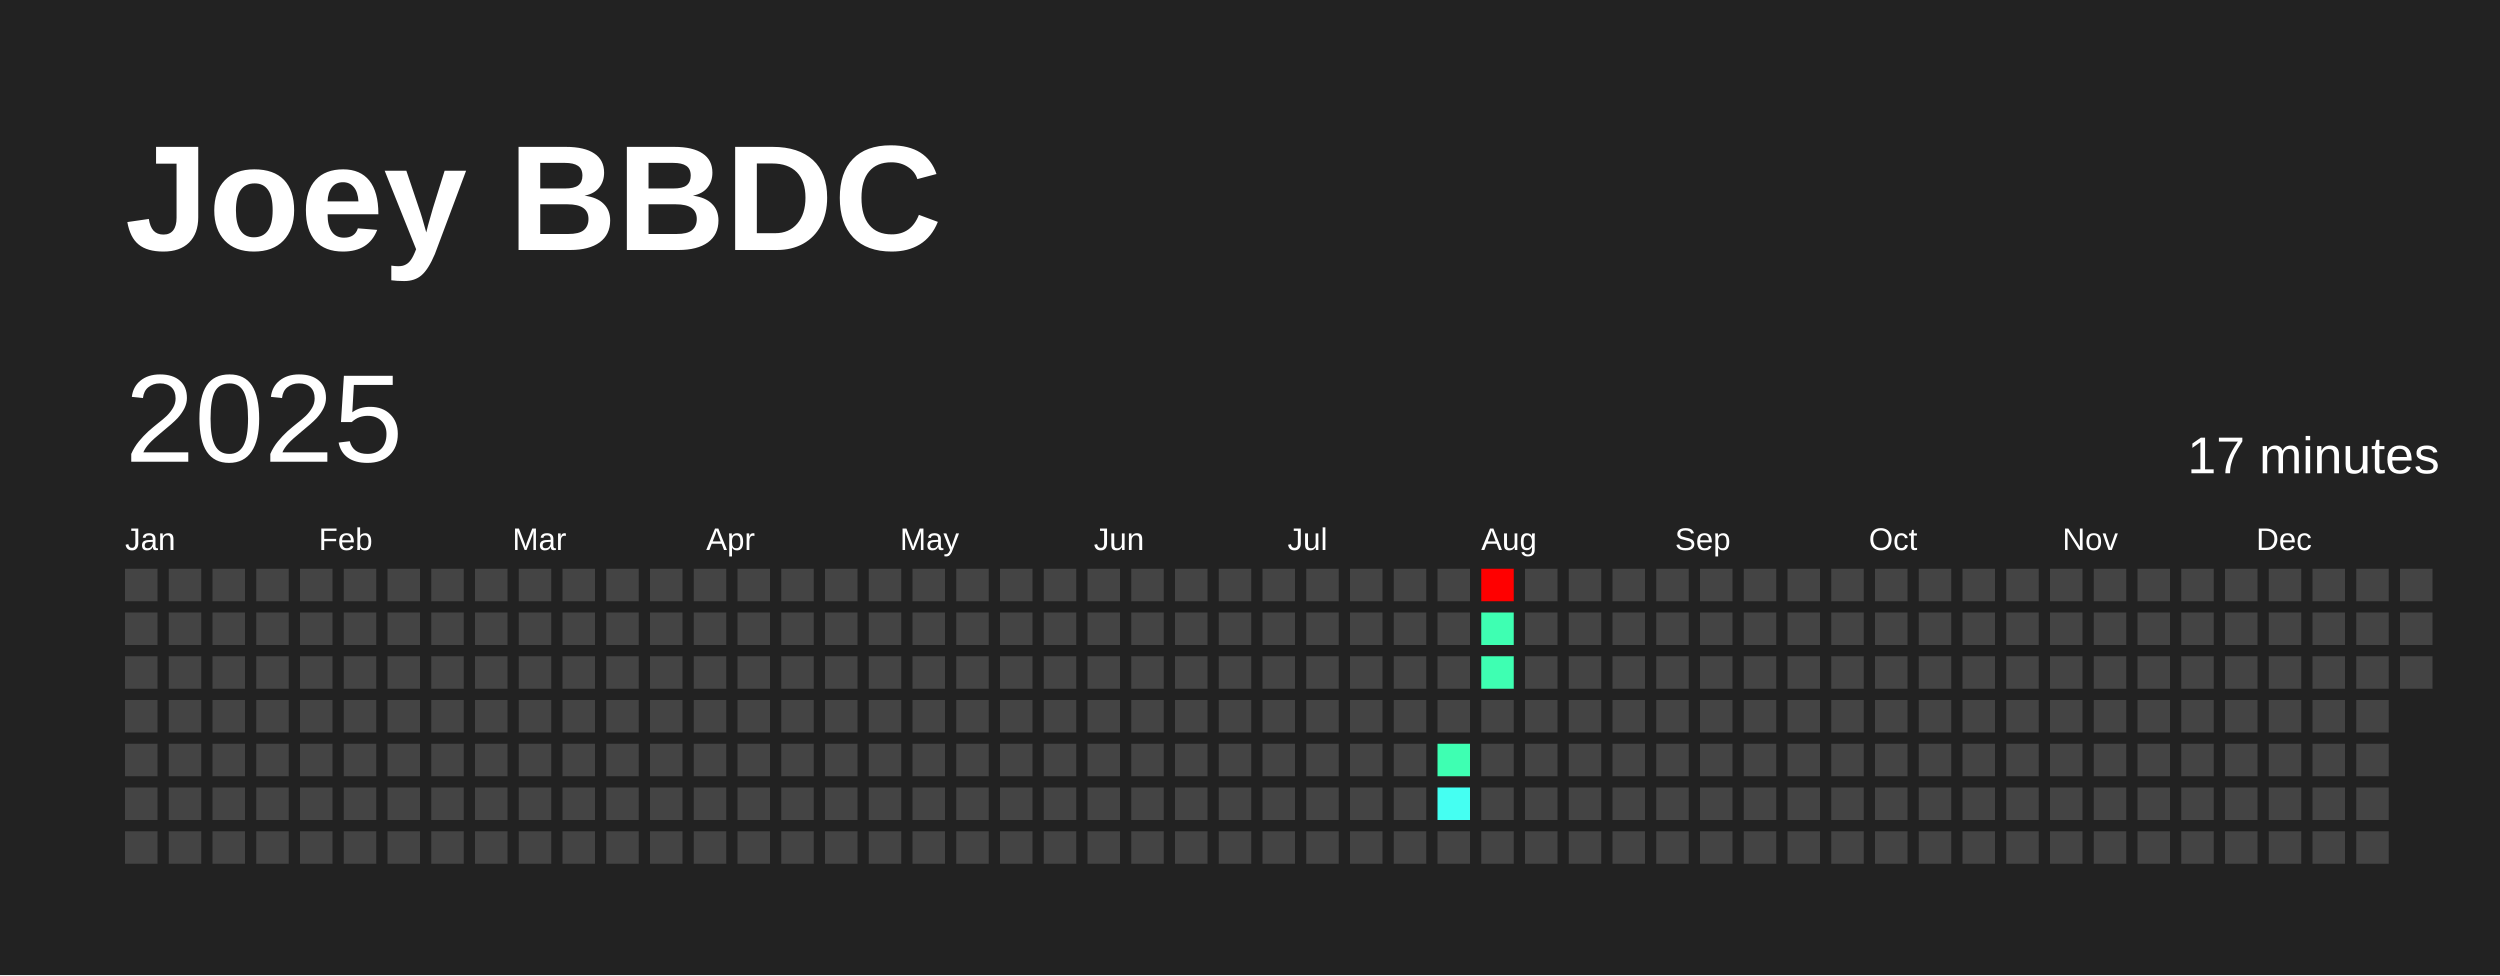
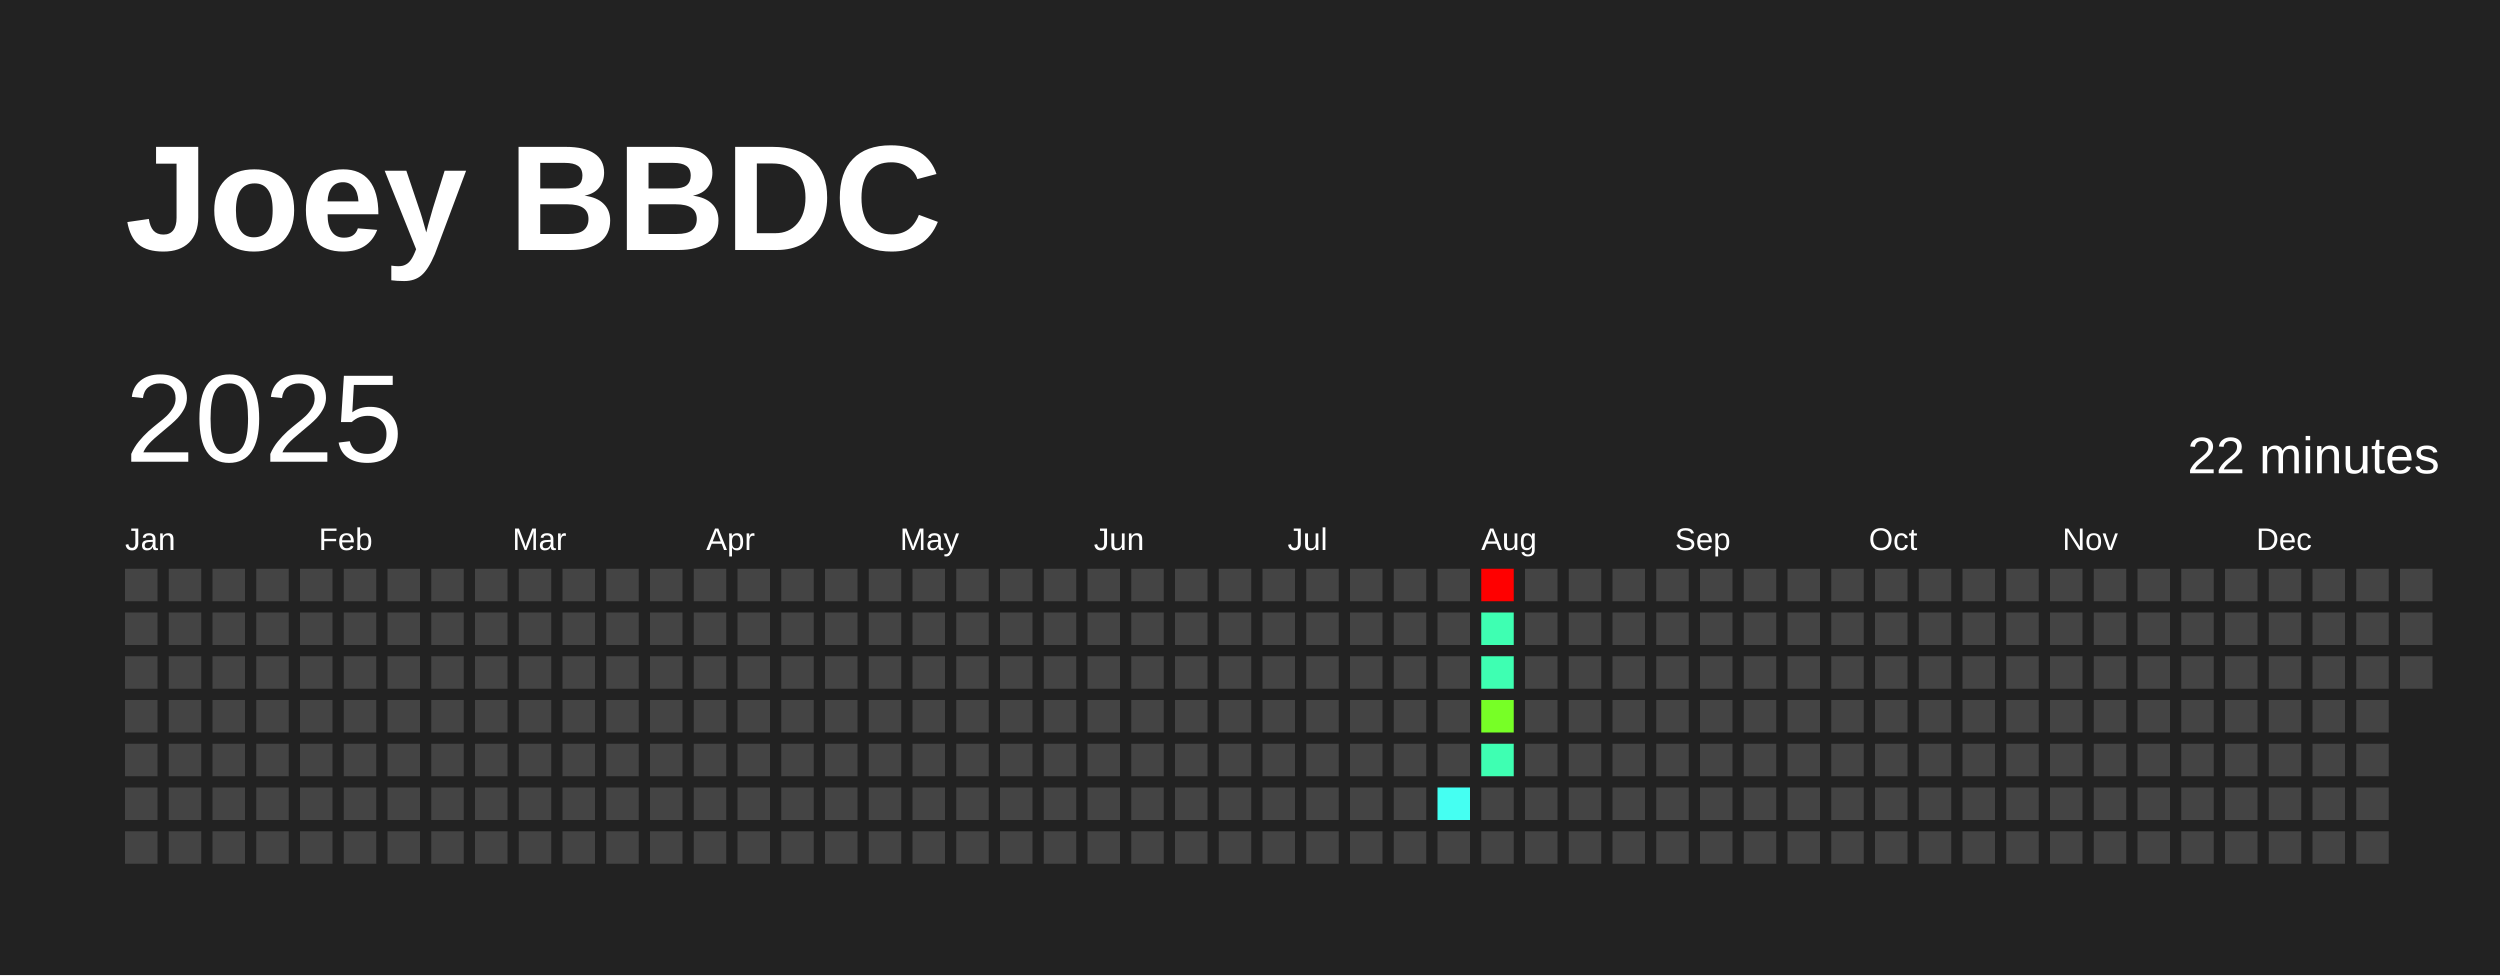
<svg xmlns="http://www.w3.org/2000/svg" baseProfile="full" height="78mm" version="1.1" viewBox="0,0,200,78" width="200mm">
  <defs />
  <rect fill="#222222" height="78" width="200" x="0" y="0" />
  <text fill="#FFFFFF" style="font-size:12px; font-family:Arial; font-weight:bold;" x="10" y="20">Joey BBDC</text>
  <text dominant-baseline="hanging" fill="#FFFFFF" style="font-size:10.0px; font-family:Arial;" x="10" y="30">2025</text>
-   <text dominant-baseline="hanging" fill="#FFFFFF" style="font-size:4.125px; font-family:Arial;" x="175" y="35">17 minutes</text>
+   <text dominant-baseline="hanging" fill="#FFFFFF" style="font-size:4.125px; font-family:Arial;" x="175" y="35">22 minutes</text>
  <text fill="#FFFFFF" style="font-size:2.5px; font-family:Arial" x="10.0" y="44">Jan</text>
  <text fill="#FFFFFF" style="font-size:2.5px; font-family:Arial" x="25.5" y="44">Feb</text>
  <text fill="#FFFFFF" style="font-size:2.5px; font-family:Arial" x="41.0" y="44">Mar</text>
  <text fill="#FFFFFF" style="font-size:2.5px; font-family:Arial" x="56.5" y="44">Apr</text>
  <text fill="#FFFFFF" style="font-size:2.5px; font-family:Arial" x="72.0" y="44">May</text>
  <text fill="#FFFFFF" style="font-size:2.5px; font-family:Arial" x="87.5" y="44">Jun</text>
  <text fill="#FFFFFF" style="font-size:2.5px; font-family:Arial" x="103.0" y="44">Jul</text>
  <text fill="#FFFFFF" style="font-size:2.5px; font-family:Arial" x="118.5" y="44">Aug</text>
  <text fill="#FFFFFF" style="font-size:2.5px; font-family:Arial" x="134.0" y="44">Sep</text>
  <text fill="#FFFFFF" style="font-size:2.5px; font-family:Arial" x="149.5" y="44">Oct</text>
  <text fill="#FFFFFF" style="font-size:2.5px; font-family:Arial" x="165.0" y="44">Nov</text>
  <text fill="#FFFFFF" style="font-size:2.5px; font-family:Arial" x="180.5" y="44">Dec</text>
  <rect fill="#444444" height="2.6" width="2.6" x="10.0" y="45.5" />
  <rect fill="#444444" height="2.6" width="2.6" x="10.0" y="49.0" />
  <rect fill="#444444" height="2.6" width="2.6" x="10.0" y="52.5" />
  <rect fill="#444444" height="2.6" width="2.6" x="10.0" y="56.0" />
  <rect fill="#444444" height="2.6" width="2.6" x="10.0" y="59.5" />
  <rect fill="#444444" height="2.6" width="2.6" x="10.0" y="63.0" />
  <rect fill="#444444" height="2.6" width="2.6" x="10.0" y="66.5" />
  <rect fill="#444444" height="2.6" width="2.6" x="13.5" y="45.5" />
  <rect fill="#444444" height="2.6" width="2.6" x="13.5" y="49.0" />
  <rect fill="#444444" height="2.6" width="2.6" x="13.5" y="52.5" />
  <rect fill="#444444" height="2.6" width="2.6" x="13.5" y="56.0" />
  <rect fill="#444444" height="2.6" width="2.6" x="13.5" y="59.5" />
  <rect fill="#444444" height="2.6" width="2.6" x="13.5" y="63.0" />
  <rect fill="#444444" height="2.6" width="2.6" x="13.5" y="66.5" />
  <rect fill="#444444" height="2.6" width="2.6" x="17.0" y="45.5" />
  <rect fill="#444444" height="2.6" width="2.6" x="17.0" y="49.0" />
  <rect fill="#444444" height="2.6" width="2.6" x="17.0" y="52.5" />
  <rect fill="#444444" height="2.6" width="2.6" x="17.0" y="56.0" />
  <rect fill="#444444" height="2.6" width="2.6" x="17.0" y="59.5" />
  <rect fill="#444444" height="2.6" width="2.6" x="17.0" y="63.0" />
  <rect fill="#444444" height="2.6" width="2.6" x="17.0" y="66.5" />
  <rect fill="#444444" height="2.6" width="2.6" x="20.5" y="45.5" />
  <rect fill="#444444" height="2.6" width="2.6" x="20.5" y="49.0" />
  <rect fill="#444444" height="2.6" width="2.6" x="20.5" y="52.5" />
  <rect fill="#444444" height="2.6" width="2.6" x="20.5" y="56.0" />
  <rect fill="#444444" height="2.6" width="2.6" x="20.5" y="59.5" />
  <rect fill="#444444" height="2.6" width="2.6" x="20.5" y="63.0" />
  <rect fill="#444444" height="2.6" width="2.6" x="20.5" y="66.5" />
  <rect fill="#444444" height="2.6" width="2.6" x="24.0" y="45.5" />
  <rect fill="#444444" height="2.6" width="2.6" x="24.0" y="49.0" />
  <rect fill="#444444" height="2.6" width="2.6" x="24.0" y="52.5" />
  <rect fill="#444444" height="2.6" width="2.6" x="24.0" y="56.0" />
  <rect fill="#444444" height="2.6" width="2.6" x="24.0" y="59.5" />
  <rect fill="#444444" height="2.6" width="2.6" x="24.0" y="63.0" />
  <rect fill="#444444" height="2.6" width="2.6" x="24.0" y="66.5" />
  <rect fill="#444444" height="2.6" width="2.6" x="27.5" y="45.5" />
  <rect fill="#444444" height="2.6" width="2.6" x="27.5" y="49.0" />
  <rect fill="#444444" height="2.6" width="2.6" x="27.5" y="52.5" />
  <rect fill="#444444" height="2.6" width="2.6" x="27.5" y="56.0" />
  <rect fill="#444444" height="2.6" width="2.6" x="27.5" y="59.5" />
  <rect fill="#444444" height="2.6" width="2.6" x="27.5" y="63.0" />
  <rect fill="#444444" height="2.6" width="2.6" x="27.5" y="66.5" />
  <rect fill="#444444" height="2.6" width="2.6" x="31.0" y="45.5" />
  <rect fill="#444444" height="2.6" width="2.6" x="31.0" y="49.0" />
  <rect fill="#444444" height="2.6" width="2.6" x="31.0" y="52.5" />
  <rect fill="#444444" height="2.6" width="2.6" x="31.0" y="56.0" />
  <rect fill="#444444" height="2.6" width="2.6" x="31.0" y="59.5" />
  <rect fill="#444444" height="2.6" width="2.6" x="31.0" y="63.0" />
  <rect fill="#444444" height="2.6" width="2.6" x="31.0" y="66.5" />
  <rect fill="#444444" height="2.6" width="2.6" x="34.5" y="45.5" />
  <rect fill="#444444" height="2.6" width="2.6" x="34.5" y="49.0" />
  <rect fill="#444444" height="2.6" width="2.6" x="34.5" y="52.5" />
  <rect fill="#444444" height="2.6" width="2.6" x="34.5" y="56.0" />
  <rect fill="#444444" height="2.6" width="2.6" x="34.5" y="59.5" />
  <rect fill="#444444" height="2.6" width="2.6" x="34.5" y="63.0" />
  <rect fill="#444444" height="2.6" width="2.6" x="34.5" y="66.5" />
  <rect fill="#444444" height="2.6" width="2.6" x="38.0" y="45.5" />
  <rect fill="#444444" height="2.6" width="2.6" x="38.0" y="49.0" />
  <rect fill="#444444" height="2.6" width="2.6" x="38.0" y="52.5" />
  <rect fill="#444444" height="2.6" width="2.6" x="38.0" y="56.0" />
  <rect fill="#444444" height="2.6" width="2.6" x="38.0" y="59.5" />
  <rect fill="#444444" height="2.6" width="2.6" x="38.0" y="63.0" />
  <rect fill="#444444" height="2.6" width="2.6" x="38.0" y="66.5" />
  <rect fill="#444444" height="2.6" width="2.6" x="41.5" y="45.5" />
  <rect fill="#444444" height="2.6" width="2.6" x="41.5" y="49.0" />
  <rect fill="#444444" height="2.6" width="2.6" x="41.5" y="52.5" />
  <rect fill="#444444" height="2.6" width="2.6" x="41.5" y="56.0" />
  <rect fill="#444444" height="2.6" width="2.6" x="41.5" y="59.5" />
  <rect fill="#444444" height="2.6" width="2.6" x="41.5" y="63.0" />
  <rect fill="#444444" height="2.6" width="2.6" x="41.5" y="66.5" />
  <rect fill="#444444" height="2.6" width="2.6" x="45.0" y="45.5" />
  <rect fill="#444444" height="2.6" width="2.6" x="45.0" y="49.0" />
  <rect fill="#444444" height="2.6" width="2.6" x="45.0" y="52.5" />
  <rect fill="#444444" height="2.6" width="2.6" x="45.0" y="56.0" />
  <rect fill="#444444" height="2.6" width="2.6" x="45.0" y="59.5" />
  <rect fill="#444444" height="2.6" width="2.6" x="45.0" y="63.0" />
  <rect fill="#444444" height="2.6" width="2.6" x="45.0" y="66.5" />
  <rect fill="#444444" height="2.6" width="2.6" x="48.5" y="45.5" />
  <rect fill="#444444" height="2.6" width="2.6" x="48.5" y="49.0" />
  <rect fill="#444444" height="2.6" width="2.6" x="48.5" y="52.5" />
  <rect fill="#444444" height="2.6" width="2.6" x="48.5" y="56.0" />
  <rect fill="#444444" height="2.6" width="2.6" x="48.5" y="59.5" />
  <rect fill="#444444" height="2.6" width="2.6" x="48.5" y="63.0" />
  <rect fill="#444444" height="2.6" width="2.6" x="48.5" y="66.5" />
  <rect fill="#444444" height="2.6" width="2.6" x="52.0" y="45.5" />
  <rect fill="#444444" height="2.6" width="2.6" x="52.0" y="49.0" />
  <rect fill="#444444" height="2.6" width="2.6" x="52.0" y="52.5" />
  <rect fill="#444444" height="2.6" width="2.6" x="52.0" y="56.0" />
  <rect fill="#444444" height="2.6" width="2.6" x="52.0" y="59.5" />
  <rect fill="#444444" height="2.6" width="2.6" x="52.0" y="63.0" />
  <rect fill="#444444" height="2.6" width="2.6" x="52.0" y="66.5" />
  <rect fill="#444444" height="2.6" width="2.6" x="55.5" y="45.5" />
  <rect fill="#444444" height="2.6" width="2.6" x="55.5" y="49.0" />
  <rect fill="#444444" height="2.6" width="2.6" x="55.5" y="52.5" />
  <rect fill="#444444" height="2.6" width="2.6" x="55.5" y="56.0" />
  <rect fill="#444444" height="2.6" width="2.6" x="55.5" y="59.5" />
  <rect fill="#444444" height="2.6" width="2.6" x="55.5" y="63.0" />
  <rect fill="#444444" height="2.6" width="2.6" x="55.5" y="66.5" />
  <rect fill="#444444" height="2.6" width="2.6" x="59.0" y="45.5" />
  <rect fill="#444444" height="2.6" width="2.6" x="59.0" y="49.0" />
  <rect fill="#444444" height="2.6" width="2.6" x="59.0" y="52.5" />
  <rect fill="#444444" height="2.6" width="2.6" x="59.0" y="56.0" />
  <rect fill="#444444" height="2.6" width="2.6" x="59.0" y="59.5" />
  <rect fill="#444444" height="2.6" width="2.6" x="59.0" y="63.0" />
  <rect fill="#444444" height="2.6" width="2.6" x="59.0" y="66.5" />
  <rect fill="#444444" height="2.6" width="2.6" x="62.5" y="45.5" />
  <rect fill="#444444" height="2.6" width="2.6" x="62.5" y="49.0" />
  <rect fill="#444444" height="2.6" width="2.6" x="62.5" y="52.5" />
  <rect fill="#444444" height="2.6" width="2.6" x="62.5" y="56.0" />
  <rect fill="#444444" height="2.6" width="2.6" x="62.5" y="59.5" />
  <rect fill="#444444" height="2.6" width="2.6" x="62.5" y="63.0" />
  <rect fill="#444444" height="2.6" width="2.6" x="62.5" y="66.5" />
  <rect fill="#444444" height="2.6" width="2.6" x="66.0" y="45.5" />
  <rect fill="#444444" height="2.6" width="2.6" x="66.0" y="49.0" />
  <rect fill="#444444" height="2.6" width="2.6" x="66.0" y="52.5" />
  <rect fill="#444444" height="2.6" width="2.6" x="66.0" y="56.0" />
  <rect fill="#444444" height="2.6" width="2.6" x="66.0" y="59.5" />
  <rect fill="#444444" height="2.6" width="2.6" x="66.0" y="63.0" />
  <rect fill="#444444" height="2.6" width="2.6" x="66.0" y="66.5" />
  <rect fill="#444444" height="2.6" width="2.6" x="69.5" y="45.5" />
  <rect fill="#444444" height="2.6" width="2.6" x="69.5" y="49.0" />
  <rect fill="#444444" height="2.6" width="2.6" x="69.5" y="52.5" />
  <rect fill="#444444" height="2.6" width="2.6" x="69.5" y="56.0" />
  <rect fill="#444444" height="2.6" width="2.6" x="69.5" y="59.5" />
  <rect fill="#444444" height="2.6" width="2.6" x="69.5" y="63.0" />
  <rect fill="#444444" height="2.6" width="2.6" x="69.5" y="66.5" />
  <rect fill="#444444" height="2.6" width="2.6" x="73.0" y="45.5" />
  <rect fill="#444444" height="2.6" width="2.6" x="73.0" y="49.0" />
  <rect fill="#444444" height="2.6" width="2.6" x="73.0" y="52.5" />
  <rect fill="#444444" height="2.6" width="2.6" x="73.0" y="56.0" />
  <rect fill="#444444" height="2.6" width="2.6" x="73.0" y="59.5" />
  <rect fill="#444444" height="2.6" width="2.6" x="73.0" y="63.0" />
  <rect fill="#444444" height="2.6" width="2.6" x="73.0" y="66.5" />
  <rect fill="#444444" height="2.6" width="2.6" x="76.5" y="45.5" />
  <rect fill="#444444" height="2.6" width="2.6" x="76.5" y="49.0" />
  <rect fill="#444444" height="2.6" width="2.6" x="76.5" y="52.5" />
  <rect fill="#444444" height="2.6" width="2.6" x="76.5" y="56.0" />
  <rect fill="#444444" height="2.6" width="2.6" x="76.5" y="59.5" />
  <rect fill="#444444" height="2.6" width="2.6" x="76.5" y="63.0" />
  <rect fill="#444444" height="2.6" width="2.6" x="76.5" y="66.5" />
  <rect fill="#444444" height="2.6" width="2.6" x="80.0" y="45.5" />
  <rect fill="#444444" height="2.6" width="2.6" x="80.0" y="49.0" />
  <rect fill="#444444" height="2.6" width="2.6" x="80.0" y="52.5" />
  <rect fill="#444444" height="2.6" width="2.6" x="80.0" y="56.0" />
  <rect fill="#444444" height="2.6" width="2.6" x="80.0" y="59.5" />
  <rect fill="#444444" height="2.6" width="2.6" x="80.0" y="63.0" />
  <rect fill="#444444" height="2.6" width="2.6" x="80.0" y="66.5" />
  <rect fill="#444444" height="2.6" width="2.6" x="83.5" y="45.5" />
  <rect fill="#444444" height="2.6" width="2.6" x="83.5" y="49.0" />
  <rect fill="#444444" height="2.6" width="2.6" x="83.5" y="52.5" />
  <rect fill="#444444" height="2.6" width="2.6" x="83.5" y="56.0" />
  <rect fill="#444444" height="2.6" width="2.6" x="83.5" y="59.5" />
  <rect fill="#444444" height="2.6" width="2.6" x="83.5" y="63.0" />
  <rect fill="#444444" height="2.6" width="2.6" x="83.5" y="66.5" />
  <rect fill="#444444" height="2.6" width="2.6" x="87.0" y="45.5" />
  <rect fill="#444444" height="2.6" width="2.6" x="87.0" y="49.0" />
  <rect fill="#444444" height="2.6" width="2.6" x="87.0" y="52.5" />
  <rect fill="#444444" height="2.6" width="2.6" x="87.0" y="56.0" />
  <rect fill="#444444" height="2.6" width="2.6" x="87.0" y="59.5" />
  <rect fill="#444444" height="2.6" width="2.6" x="87.0" y="63.0" />
  <rect fill="#444444" height="2.6" width="2.6" x="87.0" y="66.5" />
  <rect fill="#444444" height="2.6" width="2.6" x="90.5" y="45.5" />
  <rect fill="#444444" height="2.6" width="2.6" x="90.5" y="49.0" />
  <rect fill="#444444" height="2.6" width="2.6" x="90.5" y="52.5" />
  <rect fill="#444444" height="2.6" width="2.6" x="90.5" y="56.0" />
  <rect fill="#444444" height="2.6" width="2.6" x="90.5" y="59.5" />
  <rect fill="#444444" height="2.6" width="2.6" x="90.5" y="63.0" />
  <rect fill="#444444" height="2.6" width="2.6" x="90.5" y="66.5" />
  <rect fill="#444444" height="2.6" width="2.6" x="94.0" y="45.5" />
  <rect fill="#444444" height="2.6" width="2.6" x="94.0" y="49.0" />
  <rect fill="#444444" height="2.6" width="2.6" x="94.0" y="52.5" />
  <rect fill="#444444" height="2.6" width="2.6" x="94.0" y="56.0" />
  <rect fill="#444444" height="2.6" width="2.6" x="94.0" y="59.5" />
  <rect fill="#444444" height="2.6" width="2.6" x="94.0" y="63.0" />
  <rect fill="#444444" height="2.6" width="2.6" x="94.0" y="66.5" />
  <rect fill="#444444" height="2.6" width="2.6" x="97.5" y="45.5" />
  <rect fill="#444444" height="2.6" width="2.6" x="97.5" y="49.0" />
  <rect fill="#444444" height="2.6" width="2.6" x="97.5" y="52.5" />
  <rect fill="#444444" height="2.6" width="2.6" x="97.5" y="56.0" />
  <rect fill="#444444" height="2.6" width="2.6" x="97.5" y="59.5" />
  <rect fill="#444444" height="2.6" width="2.6" x="97.5" y="63.0" />
  <rect fill="#444444" height="2.6" width="2.6" x="97.5" y="66.5" />
  <rect fill="#444444" height="2.6" width="2.6" x="101.0" y="45.5" />
  <rect fill="#444444" height="2.6" width="2.6" x="101.0" y="49.0" />
  <rect fill="#444444" height="2.6" width="2.6" x="101.0" y="52.5" />
  <rect fill="#444444" height="2.6" width="2.6" x="101.0" y="56.0" />
  <rect fill="#444444" height="2.6" width="2.6" x="101.0" y="59.5" />
  <rect fill="#444444" height="2.6" width="2.6" x="101.0" y="63.0" />
  <rect fill="#444444" height="2.6" width="2.6" x="101.0" y="66.5" />
  <rect fill="#444444" height="2.6" width="2.6" x="104.5" y="45.5" />
  <rect fill="#444444" height="2.6" width="2.6" x="104.5" y="49.0" />
  <rect fill="#444444" height="2.6" width="2.6" x="104.5" y="52.5" />
  <rect fill="#444444" height="2.6" width="2.6" x="104.5" y="56.0" />
  <rect fill="#444444" height="2.6" width="2.6" x="104.5" y="59.5" />
  <rect fill="#444444" height="2.6" width="2.6" x="104.5" y="63.0" />
  <rect fill="#444444" height="2.6" width="2.6" x="104.5" y="66.5" />
  <rect fill="#444444" height="2.6" width="2.6" x="108.0" y="45.5" />
  <rect fill="#444444" height="2.6" width="2.6" x="108.0" y="49.0" />
  <rect fill="#444444" height="2.6" width="2.6" x="108.0" y="52.5" />
  <rect fill="#444444" height="2.6" width="2.6" x="108.0" y="56.0" />
  <rect fill="#444444" height="2.6" width="2.6" x="108.0" y="59.5" />
  <rect fill="#444444" height="2.6" width="2.6" x="108.0" y="63.0" />
  <rect fill="#444444" height="2.6" width="2.6" x="108.0" y="66.5" />
  <rect fill="#444444" height="2.6" width="2.6" x="111.5" y="45.5" />
  <rect fill="#444444" height="2.6" width="2.6" x="111.5" y="49.0" />
  <rect fill="#444444" height="2.6" width="2.6" x="111.5" y="52.5" />
  <rect fill="#444444" height="2.6" width="2.6" x="111.5" y="56.0" />
  <rect fill="#444444" height="2.6" width="2.6" x="111.5" y="59.5" />
  <rect fill="#444444" height="2.6" width="2.6" x="111.5" y="63.0" />
  <rect fill="#444444" height="2.6" width="2.6" x="111.5" y="66.5" />
  <rect fill="#444444" height="2.6" width="2.6" x="115.0" y="45.5" />
  <rect fill="#444444" height="2.6" width="2.6" x="115.0" y="49.0" />
  <rect fill="#444444" height="2.6" width="2.6" x="115.0" y="52.5" />
  <rect fill="#444444" height="2.6" width="2.6" x="115.0" y="56.0" />
-   <rect fill="#3effb2" height="2.6" width="2.6" x="115.0" y="59.5" />
+   <rect fill="#444444" height="2.6" width="2.6" x="115.0" y="59.5" />
  <rect fill="#45fff2" height="2.6" width="2.6" x="115.0" y="63.0" />
  <rect fill="#444444" height="2.6" width="2.6" x="115.0" y="66.5" />
  <rect fill="red" height="2.6" width="2.6" x="118.5" y="45.5" />
  <rect fill="#3effb2" height="2.6" width="2.6" x="118.5" y="49.0" />
  <rect fill="#3effb2" height="2.6" width="2.6" x="118.5" y="52.5" />
-   <rect fill="#444444" height="2.6" width="2.6" x="118.5" y="56.0" />
-   <rect fill="#444444" height="2.6" width="2.6" x="118.5" y="59.5" />
+   <rect fill="#77ff26" height="2.6" width="2.6" x="118.5" y="56.0" />
+   <rect fill="#3effb2" height="2.6" width="2.6" x="118.5" y="59.5" />
  <rect fill="#444444" height="2.6" width="2.6" x="118.5" y="63.0" />
  <rect fill="#444444" height="2.6" width="2.6" x="118.5" y="66.5" />
  <rect fill="#444444" height="2.6" width="2.6" x="122.0" y="45.5" />
  <rect fill="#444444" height="2.6" width="2.6" x="122.0" y="49.0" />
  <rect fill="#444444" height="2.6" width="2.6" x="122.0" y="52.5" />
  <rect fill="#444444" height="2.6" width="2.6" x="122.0" y="56.0" />
  <rect fill="#444444" height="2.6" width="2.6" x="122.0" y="59.5" />
  <rect fill="#444444" height="2.6" width="2.6" x="122.0" y="63.0" />
  <rect fill="#444444" height="2.6" width="2.6" x="122.0" y="66.5" />
  <rect fill="#444444" height="2.6" width="2.6" x="125.5" y="45.5" />
  <rect fill="#444444" height="2.6" width="2.6" x="125.5" y="49.0" />
  <rect fill="#444444" height="2.6" width="2.6" x="125.5" y="52.5" />
  <rect fill="#444444" height="2.6" width="2.6" x="125.5" y="56.0" />
  <rect fill="#444444" height="2.6" width="2.6" x="125.5" y="59.5" />
  <rect fill="#444444" height="2.6" width="2.6" x="125.5" y="63.0" />
  <rect fill="#444444" height="2.6" width="2.6" x="125.5" y="66.5" />
  <rect fill="#444444" height="2.6" width="2.6" x="129.0" y="45.5" />
  <rect fill="#444444" height="2.6" width="2.6" x="129.0" y="49.0" />
  <rect fill="#444444" height="2.6" width="2.6" x="129.0" y="52.5" />
  <rect fill="#444444" height="2.6" width="2.6" x="129.0" y="56.0" />
  <rect fill="#444444" height="2.6" width="2.6" x="129.0" y="59.5" />
  <rect fill="#444444" height="2.6" width="2.6" x="129.0" y="63.0" />
  <rect fill="#444444" height="2.6" width="2.6" x="129.0" y="66.5" />
  <rect fill="#444444" height="2.6" width="2.6" x="132.5" y="45.5" />
  <rect fill="#444444" height="2.6" width="2.6" x="132.5" y="49.0" />
  <rect fill="#444444" height="2.6" width="2.6" x="132.5" y="52.5" />
  <rect fill="#444444" height="2.6" width="2.6" x="132.5" y="56.0" />
  <rect fill="#444444" height="2.6" width="2.6" x="132.5" y="59.5" />
  <rect fill="#444444" height="2.6" width="2.6" x="132.5" y="63.0" />
  <rect fill="#444444" height="2.6" width="2.6" x="132.5" y="66.5" />
  <rect fill="#444444" height="2.6" width="2.6" x="136.0" y="45.5" />
  <rect fill="#444444" height="2.6" width="2.6" x="136.0" y="49.0" />
  <rect fill="#444444" height="2.6" width="2.6" x="136.0" y="52.5" />
  <rect fill="#444444" height="2.6" width="2.6" x="136.0" y="56.0" />
  <rect fill="#444444" height="2.6" width="2.6" x="136.0" y="59.5" />
  <rect fill="#444444" height="2.6" width="2.6" x="136.0" y="63.0" />
  <rect fill="#444444" height="2.6" width="2.6" x="136.0" y="66.5" />
  <rect fill="#444444" height="2.6" width="2.6" x="139.5" y="45.5" />
  <rect fill="#444444" height="2.6" width="2.6" x="139.5" y="49.0" />
  <rect fill="#444444" height="2.6" width="2.6" x="139.5" y="52.5" />
  <rect fill="#444444" height="2.6" width="2.6" x="139.5" y="56.0" />
  <rect fill="#444444" height="2.6" width="2.6" x="139.5" y="59.5" />
  <rect fill="#444444" height="2.6" width="2.6" x="139.5" y="63.0" />
  <rect fill="#444444" height="2.6" width="2.6" x="139.5" y="66.5" />
  <rect fill="#444444" height="2.6" width="2.6" x="143.0" y="45.5" />
  <rect fill="#444444" height="2.6" width="2.6" x="143.0" y="49.0" />
  <rect fill="#444444" height="2.6" width="2.6" x="143.0" y="52.5" />
  <rect fill="#444444" height="2.6" width="2.6" x="143.0" y="56.0" />
  <rect fill="#444444" height="2.6" width="2.6" x="143.0" y="59.5" />
  <rect fill="#444444" height="2.6" width="2.6" x="143.0" y="63.0" />
  <rect fill="#444444" height="2.6" width="2.6" x="143.0" y="66.5" />
  <rect fill="#444444" height="2.6" width="2.6" x="146.5" y="45.5" />
  <rect fill="#444444" height="2.6" width="2.6" x="146.5" y="49.0" />
  <rect fill="#444444" height="2.6" width="2.6" x="146.5" y="52.5" />
  <rect fill="#444444" height="2.6" width="2.6" x="146.5" y="56.0" />
  <rect fill="#444444" height="2.6" width="2.6" x="146.5" y="59.5" />
  <rect fill="#444444" height="2.6" width="2.6" x="146.5" y="63.0" />
  <rect fill="#444444" height="2.6" width="2.6" x="146.5" y="66.5" />
  <rect fill="#444444" height="2.6" width="2.6" x="150.0" y="45.5" />
  <rect fill="#444444" height="2.6" width="2.6" x="150.0" y="49.0" />
  <rect fill="#444444" height="2.6" width="2.6" x="150.0" y="52.5" />
  <rect fill="#444444" height="2.6" width="2.6" x="150.0" y="56.0" />
  <rect fill="#444444" height="2.6" width="2.6" x="150.0" y="59.5" />
  <rect fill="#444444" height="2.6" width="2.6" x="150.0" y="63.0" />
  <rect fill="#444444" height="2.6" width="2.6" x="150.0" y="66.5" />
  <rect fill="#444444" height="2.6" width="2.6" x="153.5" y="45.5" />
  <rect fill="#444444" height="2.6" width="2.6" x="153.5" y="49.0" />
  <rect fill="#444444" height="2.6" width="2.6" x="153.5" y="52.5" />
  <rect fill="#444444" height="2.6" width="2.6" x="153.5" y="56.0" />
  <rect fill="#444444" height="2.6" width="2.6" x="153.5" y="59.5" />
  <rect fill="#444444" height="2.6" width="2.6" x="153.5" y="63.0" />
  <rect fill="#444444" height="2.6" width="2.6" x="153.5" y="66.5" />
  <rect fill="#444444" height="2.6" width="2.6" x="157.0" y="45.5" />
  <rect fill="#444444" height="2.6" width="2.6" x="157.0" y="49.0" />
  <rect fill="#444444" height="2.6" width="2.6" x="157.0" y="52.5" />
  <rect fill="#444444" height="2.6" width="2.6" x="157.0" y="56.0" />
  <rect fill="#444444" height="2.6" width="2.6" x="157.0" y="59.5" />
  <rect fill="#444444" height="2.6" width="2.6" x="157.0" y="63.0" />
  <rect fill="#444444" height="2.6" width="2.6" x="157.0" y="66.5" />
  <rect fill="#444444" height="2.6" width="2.6" x="160.5" y="45.5" />
  <rect fill="#444444" height="2.6" width="2.6" x="160.5" y="49.0" />
  <rect fill="#444444" height="2.6" width="2.6" x="160.5" y="52.5" />
  <rect fill="#444444" height="2.6" width="2.6" x="160.5" y="56.0" />
  <rect fill="#444444" height="2.6" width="2.6" x="160.5" y="59.5" />
  <rect fill="#444444" height="2.6" width="2.6" x="160.5" y="63.0" />
  <rect fill="#444444" height="2.6" width="2.6" x="160.5" y="66.5" />
  <rect fill="#444444" height="2.6" width="2.6" x="164.0" y="45.5" />
  <rect fill="#444444" height="2.6" width="2.6" x="164.0" y="49.0" />
  <rect fill="#444444" height="2.6" width="2.6" x="164.0" y="52.5" />
  <rect fill="#444444" height="2.6" width="2.6" x="164.0" y="56.0" />
  <rect fill="#444444" height="2.6" width="2.6" x="164.0" y="59.5" />
  <rect fill="#444444" height="2.6" width="2.6" x="164.0" y="63.0" />
  <rect fill="#444444" height="2.6" width="2.6" x="164.0" y="66.5" />
  <rect fill="#444444" height="2.6" width="2.6" x="167.5" y="45.5" />
  <rect fill="#444444" height="2.6" width="2.6" x="167.5" y="49.0" />
  <rect fill="#444444" height="2.6" width="2.6" x="167.5" y="52.5" />
  <rect fill="#444444" height="2.6" width="2.6" x="167.5" y="56.0" />
  <rect fill="#444444" height="2.6" width="2.6" x="167.5" y="59.5" />
  <rect fill="#444444" height="2.6" width="2.6" x="167.5" y="63.0" />
  <rect fill="#444444" height="2.6" width="2.6" x="167.5" y="66.5" />
  <rect fill="#444444" height="2.6" width="2.6" x="171.0" y="45.5" />
  <rect fill="#444444" height="2.6" width="2.6" x="171.0" y="49.0" />
  <rect fill="#444444" height="2.6" width="2.6" x="171.0" y="52.5" />
  <rect fill="#444444" height="2.6" width="2.6" x="171.0" y="56.0" />
  <rect fill="#444444" height="2.6" width="2.6" x="171.0" y="59.5" />
  <rect fill="#444444" height="2.6" width="2.6" x="171.0" y="63.0" />
  <rect fill="#444444" height="2.6" width="2.6" x="171.0" y="66.5" />
  <rect fill="#444444" height="2.6" width="2.6" x="174.5" y="45.5" />
  <rect fill="#444444" height="2.6" width="2.6" x="174.5" y="49.0" />
  <rect fill="#444444" height="2.6" width="2.6" x="174.5" y="52.5" />
  <rect fill="#444444" height="2.6" width="2.6" x="174.5" y="56.0" />
  <rect fill="#444444" height="2.6" width="2.6" x="174.5" y="59.5" />
  <rect fill="#444444" height="2.6" width="2.6" x="174.5" y="63.0" />
  <rect fill="#444444" height="2.6" width="2.6" x="174.5" y="66.5" />
  <rect fill="#444444" height="2.6" width="2.6" x="178.0" y="45.5" />
  <rect fill="#444444" height="2.6" width="2.6" x="178.0" y="49.0" />
  <rect fill="#444444" height="2.6" width="2.6" x="178.0" y="52.5" />
  <rect fill="#444444" height="2.6" width="2.6" x="178.0" y="56.0" />
  <rect fill="#444444" height="2.6" width="2.6" x="178.0" y="59.5" />
  <rect fill="#444444" height="2.6" width="2.6" x="178.0" y="63.0" />
  <rect fill="#444444" height="2.6" width="2.6" x="178.0" y="66.5" />
  <rect fill="#444444" height="2.6" width="2.6" x="181.5" y="45.5" />
  <rect fill="#444444" height="2.6" width="2.6" x="181.5" y="49.0" />
  <rect fill="#444444" height="2.6" width="2.6" x="181.5" y="52.5" />
  <rect fill="#444444" height="2.6" width="2.6" x="181.5" y="56.0" />
  <rect fill="#444444" height="2.6" width="2.6" x="181.5" y="59.5" />
  <rect fill="#444444" height="2.6" width="2.6" x="181.5" y="63.0" />
  <rect fill="#444444" height="2.6" width="2.6" x="181.5" y="66.5" />
  <rect fill="#444444" height="2.6" width="2.6" x="185.0" y="45.5" />
  <rect fill="#444444" height="2.6" width="2.6" x="185.0" y="49.0" />
  <rect fill="#444444" height="2.6" width="2.6" x="185.0" y="52.5" />
  <rect fill="#444444" height="2.6" width="2.6" x="185.0" y="56.0" />
  <rect fill="#444444" height="2.6" width="2.6" x="185.0" y="59.5" />
  <rect fill="#444444" height="2.6" width="2.6" x="185.0" y="63.0" />
  <rect fill="#444444" height="2.6" width="2.6" x="185.0" y="66.5" />
  <rect fill="#444444" height="2.6" width="2.6" x="188.5" y="45.5" />
  <rect fill="#444444" height="2.6" width="2.6" x="188.5" y="49.0" />
  <rect fill="#444444" height="2.6" width="2.6" x="188.5" y="52.5" />
  <rect fill="#444444" height="2.6" width="2.6" x="188.5" y="56.0" />
  <rect fill="#444444" height="2.6" width="2.6" x="188.5" y="59.5" />
  <rect fill="#444444" height="2.6" width="2.6" x="188.5" y="63.0" />
  <rect fill="#444444" height="2.6" width="2.6" x="188.5" y="66.5" />
  <rect fill="#444444" height="2.6" width="2.6" x="192.0" y="45.5" />
  <rect fill="#444444" height="2.6" width="2.6" x="192.0" y="49.0" />
  <rect fill="#444444" height="2.6" width="2.6" x="192.0" y="52.5" />
</svg>
